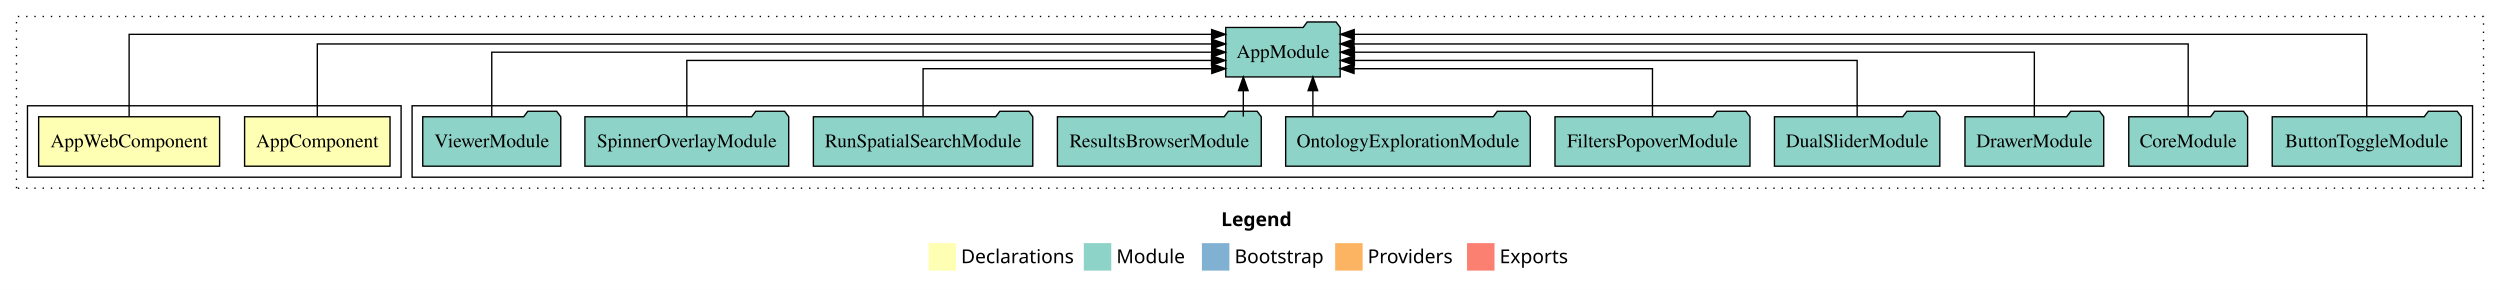
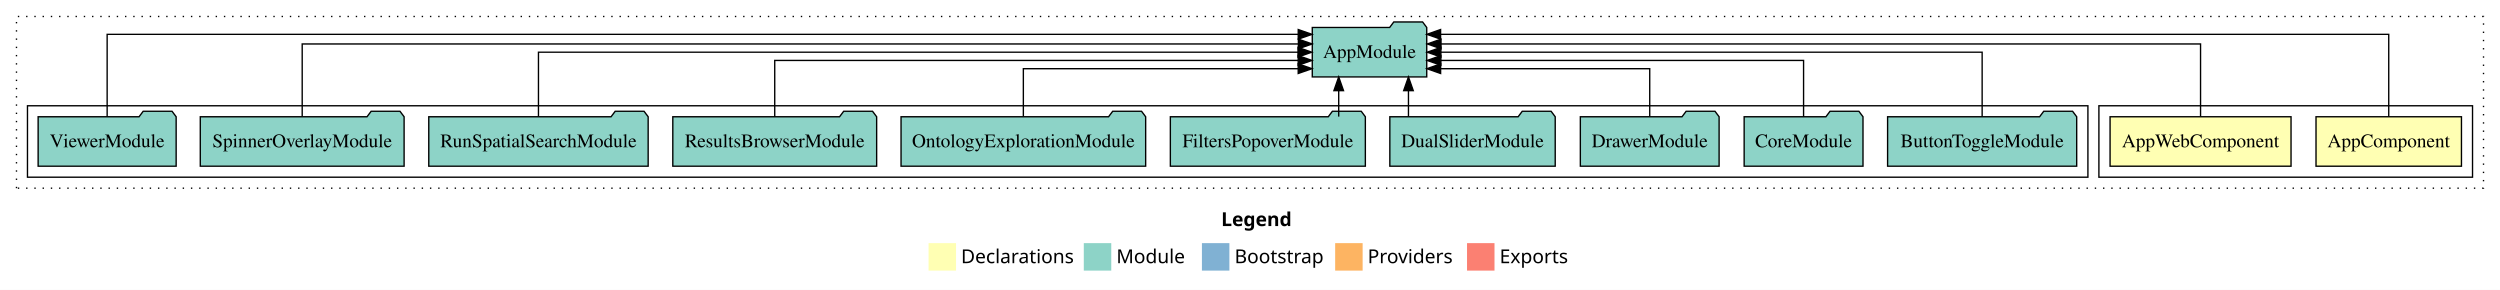
<svg xmlns="http://www.w3.org/2000/svg" width="1820pt" height="211pt" viewBox="0.00 0.00 1820.00 211.00">
  <g id="graph0" class="graph" transform="scale(1 1) rotate(0) translate(4 207)">
    <polygon fill="white" stroke="transparent" points="-4,4 -4,-207 1816,-207 1816,4 -4,4" />
    <text text-anchor="start" x="885.01" y="-42.4" font-family="Times-12" font-weight="bold" font-size="14.00">Legend</text>
    <polygon fill="#ffffb3" stroke="transparent" points="672,-10 672,-30 692,-30 692,-10 672,-10" />
    <text text-anchor="start" x="695.63" y="-15.4" font-family="Times-12" font-size="14.00">  Declarations</text>
    <polygon fill="#8dd3c7" stroke="transparent" points="785,-10 785,-30 805,-30 805,-10 785,-10" />
    <text text-anchor="start" x="808.73" y="-15.4" font-family="Times-12" font-size="14.00">  Module</text>
    <polygon fill="#80b1d3" stroke="transparent" points="871,-10 871,-30 891,-30 891,-10 871,-10" />
    <text text-anchor="start" x="894.78" y="-15.4" font-family="Times-12" font-size="14.00">  Bootstrap</text>
    <polygon fill="#fdb462" stroke="transparent" points="968,-10 968,-30 988,-30 988,-10 968,-10" />
    <text text-anchor="start" x="991.67" y="-15.4" font-family="Times-12" font-size="14.00">  Providers</text>
    <polygon fill="#fb8072" stroke="transparent" points="1064,-10 1064,-30 1084,-30 1084,-10 1064,-10" />
    <text text-anchor="start" x="1087.73" y="-15.4" font-family="Times-12" font-size="14.00">  Exports</text>
    <g id="clust1" class="cluster">
      <polygon fill="none" stroke="black" stroke-dasharray="1,5" points="8,-70 8,-195 1804,-195 1804,-70 8,-70" />
    </g>
+     <g id="clust2" class="cluster">
+       <polygon fill="none" stroke="black" points="1524,-78 1524,-130 1796,-130 1796,-78 1524,-78" />
+     </g>
    <g id="clust5" class="cluster">
-       <polygon fill="none" stroke="black" points="296,-78 296,-130 1796,-130 1796,-78 296,-78" />
-     </g>
-     <g id="clust2" class="cluster">
-       <polygon fill="none" stroke="black" points="16,-78 16,-130 288,-130 288,-78 16,-78" />
+       <polygon fill="none" stroke="black" points="16,-78 16,-130 1516,-130 1516,-78 16,-78" />
    </g>
    <g id="node1" class="node">
-       <polygon fill="#ffffb3" stroke="black" points="279.94,-122 174.06,-122 174.06,-86 279.94,-86 279.94,-122" />
-       <text text-anchor="middle" x="227" y="-99.8" font-family="Times,serif" font-size="14.00">AppComponent</text>
+       <polygon fill="#ffffb3" stroke="black" points="1787.94,-122 1682.06,-122 1682.06,-86 1787.94,-86 1787.94,-122" />
+       <text text-anchor="middle" x="1735" y="-99.8" font-family="Times,serif" font-size="14.00">AppComponent</text>
    </g>
    <g id="node3" class="node">
-       <polygon fill="#8dd3c7" stroke="black" points="971.66,-187 968.66,-191 947.66,-191 944.66,-187 888.34,-187 888.34,-151 971.66,-151 971.66,-187" />
-       <text text-anchor="middle" x="930" y="-164.8" font-family="Times,serif" font-size="14.00">AppModule</text>
+       <polygon fill="#8dd3c7" stroke="black" points="1034.66,-187 1031.66,-191 1010.66,-191 1007.66,-187 951.34,-187 951.34,-151 1034.66,-151 1034.66,-187" />
+       <text text-anchor="middle" x="993" y="-164.8" font-family="Times,serif" font-size="14.00">AppModule</text>
    </g>
    <g id="edge1" class="edge">
-       <path fill="none" stroke="black" d="M227,-122.28C227,-143.32 227,-175 227,-175 227,-175 878.13,-175 878.13,-175" />
-       <polygon fill="black" stroke="black" points="878.13,-178.5 888.13,-175 878.13,-171.5 878.13,-178.5" />
+       <path fill="none" stroke="black" d="M1735,-122.09C1735,-145.13 1735,-182 1735,-182 1735,-182 1044.75,-182 1044.75,-182" />
+       <polygon fill="black" stroke="black" points="1044.75,-178.5 1034.75,-182 1044.75,-185.5 1044.75,-178.5" />
    </g>
    <g id="node2" class="node">
-       <polygon fill="#ffffb3" stroke="black" points="155.87,-122 24.13,-122 24.13,-86 155.87,-86 155.87,-122" />
-       <text text-anchor="middle" x="90" y="-99.8" font-family="Times,serif" font-size="14.00">AppWebComponent</text>
+       <polygon fill="#ffffb3" stroke="black" points="1663.87,-122 1532.13,-122 1532.13,-86 1663.87,-86 1663.87,-122" />
+       <text text-anchor="middle" x="1598" y="-99.8" font-family="Times,serif" font-size="14.00">AppWebComponent</text>
    </g>
    <g id="edge2" class="edge">
-       <path fill="none" stroke="black" d="M90,-122.09C90,-145.13 90,-182 90,-182 90,-182 878.06,-182 878.06,-182" />
-       <polygon fill="black" stroke="black" points="878.06,-185.5 888.06,-182 878.06,-178.5 878.06,-185.5" />
+       <path fill="none" stroke="black" d="M1598,-122.28C1598,-143.32 1598,-175 1598,-175 1598,-175 1045.06,-175 1045.06,-175" />
+       <polygon fill="black" stroke="black" points="1045.06,-171.5 1035.06,-175 1045.06,-178.5 1045.06,-171.5" />
    </g>
    <g id="node4" class="node">
-       <polygon fill="#8dd3c7" stroke="black" points="1787.83,-122 1784.83,-126 1763.83,-126 1760.83,-122 1650.17,-122 1650.17,-86 1787.83,-86 1787.83,-122" />
-       <text text-anchor="middle" x="1719" y="-99.8" font-family="Times,serif" font-size="14.00">ButtonToggleModule</text>
+       <polygon fill="#8dd3c7" stroke="black" points="1507.83,-122 1504.83,-126 1483.83,-126 1480.83,-122 1370.17,-122 1370.17,-86 1507.83,-86 1507.83,-122" />
+       <text text-anchor="middle" x="1439" y="-99.8" font-family="Times,serif" font-size="14.00">ButtonToggleModule</text>
    </g>
    <g id="edge3" class="edge">
-       <path fill="none" stroke="black" d="M1719,-122.09C1719,-145.13 1719,-182 1719,-182 1719,-182 981.86,-182 981.86,-182" />
-       <polygon fill="black" stroke="black" points="981.86,-178.5 971.86,-182 981.86,-185.5 981.86,-178.5" />
+       <path fill="none" stroke="black" d="M1439,-122.11C1439,-141.34 1439,-169 1439,-169 1439,-169 1044.96,-169 1044.96,-169" />
+       <polygon fill="black" stroke="black" points="1044.96,-165.5 1034.96,-169 1044.96,-172.5 1044.96,-165.5" />
    </g>
    <g id="node5" class="node">
-       <polygon fill="#8dd3c7" stroke="black" points="1632.26,-122 1629.26,-126 1608.26,-126 1605.26,-122 1545.74,-122 1545.74,-86 1632.26,-86 1632.26,-122" />
-       <text text-anchor="middle" x="1589" y="-99.8" font-family="Times,serif" font-size="14.00">CoreModule</text>
+       <polygon fill="#8dd3c7" stroke="black" points="1352.26,-122 1349.26,-126 1328.26,-126 1325.26,-122 1265.74,-122 1265.74,-86 1352.26,-86 1352.26,-122" />
+       <text text-anchor="middle" x="1309" y="-99.8" font-family="Times,serif" font-size="14.00">CoreModule</text>
    </g>
    <g id="edge4" class="edge">
-       <path fill="none" stroke="black" d="M1589,-122.28C1589,-143.32 1589,-175 1589,-175 1589,-175 981.72,-175 981.72,-175" />
-       <polygon fill="black" stroke="black" points="981.72,-171.5 971.72,-175 981.72,-178.5 981.72,-171.5" />
+       <path fill="none" stroke="black" d="M1309,-122.02C1309,-139.37 1309,-163 1309,-163 1309,-163 1044.96,-163 1044.96,-163" />
+       <polygon fill="black" stroke="black" points="1044.96,-159.5 1034.96,-163 1044.96,-166.5 1044.96,-159.5" />
    </g>
    <g id="node6" class="node">
-       <polygon fill="#8dd3c7" stroke="black" points="1527.51,-122 1524.51,-126 1503.51,-126 1500.51,-122 1426.49,-122 1426.49,-86 1527.51,-86 1527.51,-122" />
-       <text text-anchor="middle" x="1477" y="-99.8" font-family="Times,serif" font-size="14.00">DrawerModule</text>
+       <polygon fill="#8dd3c7" stroke="black" points="1247.51,-122 1244.51,-126 1223.51,-126 1220.51,-122 1146.49,-122 1146.49,-86 1247.51,-86 1247.51,-122" />
+       <text text-anchor="middle" x="1197" y="-99.8" font-family="Times,serif" font-size="14.00">DrawerModule</text>
    </g>
    <g id="edge5" class="edge">
-       <path fill="none" stroke="black" d="M1477,-122.11C1477,-141.34 1477,-169 1477,-169 1477,-169 982.01,-169 982.01,-169" />
-       <polygon fill="black" stroke="black" points="982.01,-165.5 972.01,-169 982.01,-172.5 982.01,-165.5" />
+       <path fill="none" stroke="black" d="M1197,-122.24C1197,-137.57 1197,-157 1197,-157 1197,-157 1044.77,-157 1044.77,-157" />
+       <polygon fill="black" stroke="black" points="1044.77,-153.5 1034.77,-157 1044.77,-160.5 1044.77,-153.5" />
    </g>
    <g id="node7" class="node">
-       <polygon fill="#8dd3c7" stroke="black" points="1408.2,-122 1405.2,-126 1384.2,-126 1381.2,-122 1287.8,-122 1287.8,-86 1408.2,-86 1408.2,-122" />
-       <text text-anchor="middle" x="1348" y="-99.8" font-family="Times,serif" font-size="14.00">DualSliderModule</text>
+       <polygon fill="#8dd3c7" stroke="black" points="1128.2,-122 1125.2,-126 1104.2,-126 1101.2,-122 1007.8,-122 1007.8,-86 1128.2,-86 1128.2,-122" />
+       <text text-anchor="middle" x="1068" y="-99.8" font-family="Times,serif" font-size="14.00">DualSliderModule</text>
    </g>
    <g id="edge6" class="edge">
-       <path fill="none" stroke="black" d="M1348,-122.02C1348,-139.37 1348,-163 1348,-163 1348,-163 981.99,-163 981.99,-163" />
-       <polygon fill="black" stroke="black" points="981.99,-159.5 971.99,-163 981.99,-166.5 981.99,-159.5" />
+       <path fill="none" stroke="black" d="M1021.36,-122.11C1021.36,-122.11 1021.36,-140.99 1021.36,-140.99" />
+       <polygon fill="black" stroke="black" points="1017.86,-140.99 1021.36,-150.99 1024.86,-140.99 1017.86,-140.99" />
    </g>
    <g id="node8" class="node">
-       <polygon fill="#8dd3c7" stroke="black" points="1269.98,-122 1266.98,-126 1245.98,-126 1242.98,-122 1128.02,-122 1128.02,-86 1269.98,-86 1269.98,-122" />
-       <text text-anchor="middle" x="1199" y="-99.8" font-family="Times,serif" font-size="14.00">FiltersPopoverModule</text>
+       <polygon fill="#8dd3c7" stroke="black" points="989.98,-122 986.98,-126 965.98,-126 962.98,-122 848.02,-122 848.02,-86 989.98,-86 989.98,-122" />
+       <text text-anchor="middle" x="919" y="-99.8" font-family="Times,serif" font-size="14.00">FiltersPopoverModule</text>
    </g>
    <g id="edge7" class="edge">
-       <path fill="none" stroke="black" d="M1199,-122.24C1199,-137.57 1199,-157 1199,-157 1199,-157 981.74,-157 981.74,-157" />
-       <polygon fill="black" stroke="black" points="981.74,-153.5 971.74,-157 981.74,-160.5 981.74,-153.5" />
+       <path fill="none" stroke="black" d="M970.58,-122.11C970.58,-122.11 970.58,-140.99 970.58,-140.99" />
+       <polygon fill="black" stroke="black" points="967.08,-140.99 970.58,-150.99 974.08,-140.99 967.08,-140.99" />
    </g>
    <g id="node9" class="node">
-       <polygon fill="#8dd3c7" stroke="black" points="1110.04,-122 1107.04,-126 1086.04,-126 1083.04,-122 931.96,-122 931.96,-86 1110.04,-86 1110.04,-122" />
-       <text text-anchor="middle" x="1021" y="-99.8" font-family="Times,serif" font-size="14.00">OntologyExplorationModule</text>
+       <polygon fill="#8dd3c7" stroke="black" points="830.04,-122 827.04,-126 806.04,-126 803.04,-122 651.96,-122 651.96,-86 830.04,-86 830.04,-122" />
+       <text text-anchor="middle" x="741" y="-99.8" font-family="Times,serif" font-size="14.00">OntologyExplorationModule</text>
    </g>
    <g id="edge8" class="edge">
-       <path fill="none" stroke="black" d="M951.78,-122.11C951.78,-122.11 951.78,-140.99 951.78,-140.99" />
-       <polygon fill="black" stroke="black" points="948.28,-140.99 951.78,-150.99 955.28,-140.99 948.28,-140.99" />
+       <path fill="none" stroke="black" d="M741,-122.24C741,-137.57 741,-157 741,-157 741,-157 941.1,-157 941.1,-157" />
+       <polygon fill="black" stroke="black" points="941.1,-160.5 951.1,-157 941.1,-153.5 941.1,-160.5" />
    </g>
    <g id="node10" class="node">
-       <polygon fill="#8dd3c7" stroke="black" points="914.2,-122 911.2,-126 890.2,-126 887.2,-122 765.8,-122 765.8,-86 914.2,-86 914.2,-122" />
-       <text text-anchor="middle" x="840" y="-99.8" font-family="Times,serif" font-size="14.00">ResultsBrowserModule</text>
+       <polygon fill="#8dd3c7" stroke="black" points="634.2,-122 631.2,-126 610.2,-126 607.2,-122 485.8,-122 485.8,-86 634.2,-86 634.2,-122" />
+       <text text-anchor="middle" x="560" y="-99.8" font-family="Times,serif" font-size="14.00">ResultsBrowserModule</text>
    </g>
    <g id="edge9" class="edge">
-       <path fill="none" stroke="black" d="M901.13,-122.11C901.13,-122.11 901.13,-140.99 901.13,-140.99" />
-       <polygon fill="black" stroke="black" points="897.63,-140.99 901.13,-150.99 904.63,-140.99 897.63,-140.99" />
+       <path fill="none" stroke="black" d="M560,-122.02C560,-139.37 560,-163 560,-163 560,-163 941.09,-163 941.09,-163" />
+       <polygon fill="black" stroke="black" points="941.09,-166.5 951.09,-163 941.09,-159.5 941.09,-166.5" />
    </g>
    <g id="node11" class="node">
-       <polygon fill="#8dd3c7" stroke="black" points="747.86,-122 744.86,-126 723.86,-126 720.86,-122 588.14,-122 588.14,-86 747.86,-86 747.86,-122" />
-       <text text-anchor="middle" x="668" y="-99.8" font-family="Times,serif" font-size="14.00">RunSpatialSearchModule</text>
+       <polygon fill="#8dd3c7" stroke="black" points="467.86,-122 464.86,-126 443.86,-126 440.86,-122 308.14,-122 308.14,-86 467.86,-86 467.86,-122" />
+       <text text-anchor="middle" x="388" y="-99.8" font-family="Times,serif" font-size="14.00">RunSpatialSearchModule</text>
    </g>
    <g id="edge10" class="edge">
-       <path fill="none" stroke="black" d="M668,-122.24C668,-137.57 668,-157 668,-157 668,-157 878.2,-157 878.2,-157" />
-       <polygon fill="black" stroke="black" points="878.2,-160.5 888.2,-157 878.2,-153.5 878.2,-160.5" />
+       <path fill="none" stroke="black" d="M388,-122.11C388,-141.34 388,-169 388,-169 388,-169 940.94,-169 940.94,-169" />
+       <polygon fill="black" stroke="black" points="940.94,-172.5 950.94,-169 940.94,-165.5 940.94,-172.5" />
    </g>
    <g id="node12" class="node">
-       <polygon fill="#8dd3c7" stroke="black" points="570.19,-122 567.19,-126 546.19,-126 543.19,-122 421.81,-122 421.81,-86 570.19,-86 570.19,-122" />
-       <text text-anchor="middle" x="496" y="-99.8" font-family="Times,serif" font-size="14.00">SpinnerOverlayModule</text>
+       <polygon fill="#8dd3c7" stroke="black" points="290.19,-122 287.19,-126 266.19,-126 263.19,-122 141.81,-122 141.81,-86 290.19,-86 290.19,-122" />
+       <text text-anchor="middle" x="216" y="-99.8" font-family="Times,serif" font-size="14.00">SpinnerOverlayModule</text>
    </g>
    <g id="edge11" class="edge">
-       <path fill="none" stroke="black" d="M496,-122.02C496,-139.37 496,-163 496,-163 496,-163 877.99,-163 877.99,-163" />
-       <polygon fill="black" stroke="black" points="877.99,-166.5 887.99,-163 877.99,-159.5 877.99,-166.5" />
+       <path fill="none" stroke="black" d="M216,-122.28C216,-143.32 216,-175 216,-175 216,-175 941.23,-175 941.23,-175" />
+       <polygon fill="black" stroke="black" points="941.23,-178.5 951.23,-175 941.23,-171.5 941.23,-178.5" />
    </g>
    <g id="node13" class="node">
-       <polygon fill="#8dd3c7" stroke="black" points="404.24,-122 401.24,-126 380.24,-126 377.24,-122 303.76,-122 303.76,-86 404.24,-86 404.24,-122" />
-       <text text-anchor="middle" x="354" y="-99.8" font-family="Times,serif" font-size="14.00">ViewerModule</text>
+       <polygon fill="#8dd3c7" stroke="black" points="124.24,-122 121.24,-126 100.24,-126 97.24,-122 23.76,-122 23.76,-86 124.24,-86 124.24,-122" />
+       <text text-anchor="middle" x="74" y="-99.8" font-family="Times,serif" font-size="14.00">ViewerModule</text>
    </g>
    <g id="edge12" class="edge">
-       <path fill="none" stroke="black" d="M354,-122.11C354,-141.34 354,-169 354,-169 354,-169 878.11,-169 878.11,-169" />
-       <polygon fill="black" stroke="black" points="878.11,-172.5 888.11,-169 878.11,-165.5 878.11,-172.5" />
+       <path fill="none" stroke="black" d="M74,-122.09C74,-145.13 74,-182 74,-182 74,-182 941.12,-182 941.12,-182" />
+       <polygon fill="black" stroke="black" points="941.12,-185.5 951.12,-182 941.12,-178.5 941.12,-185.5" />
    </g>
  </g>
</svg>
